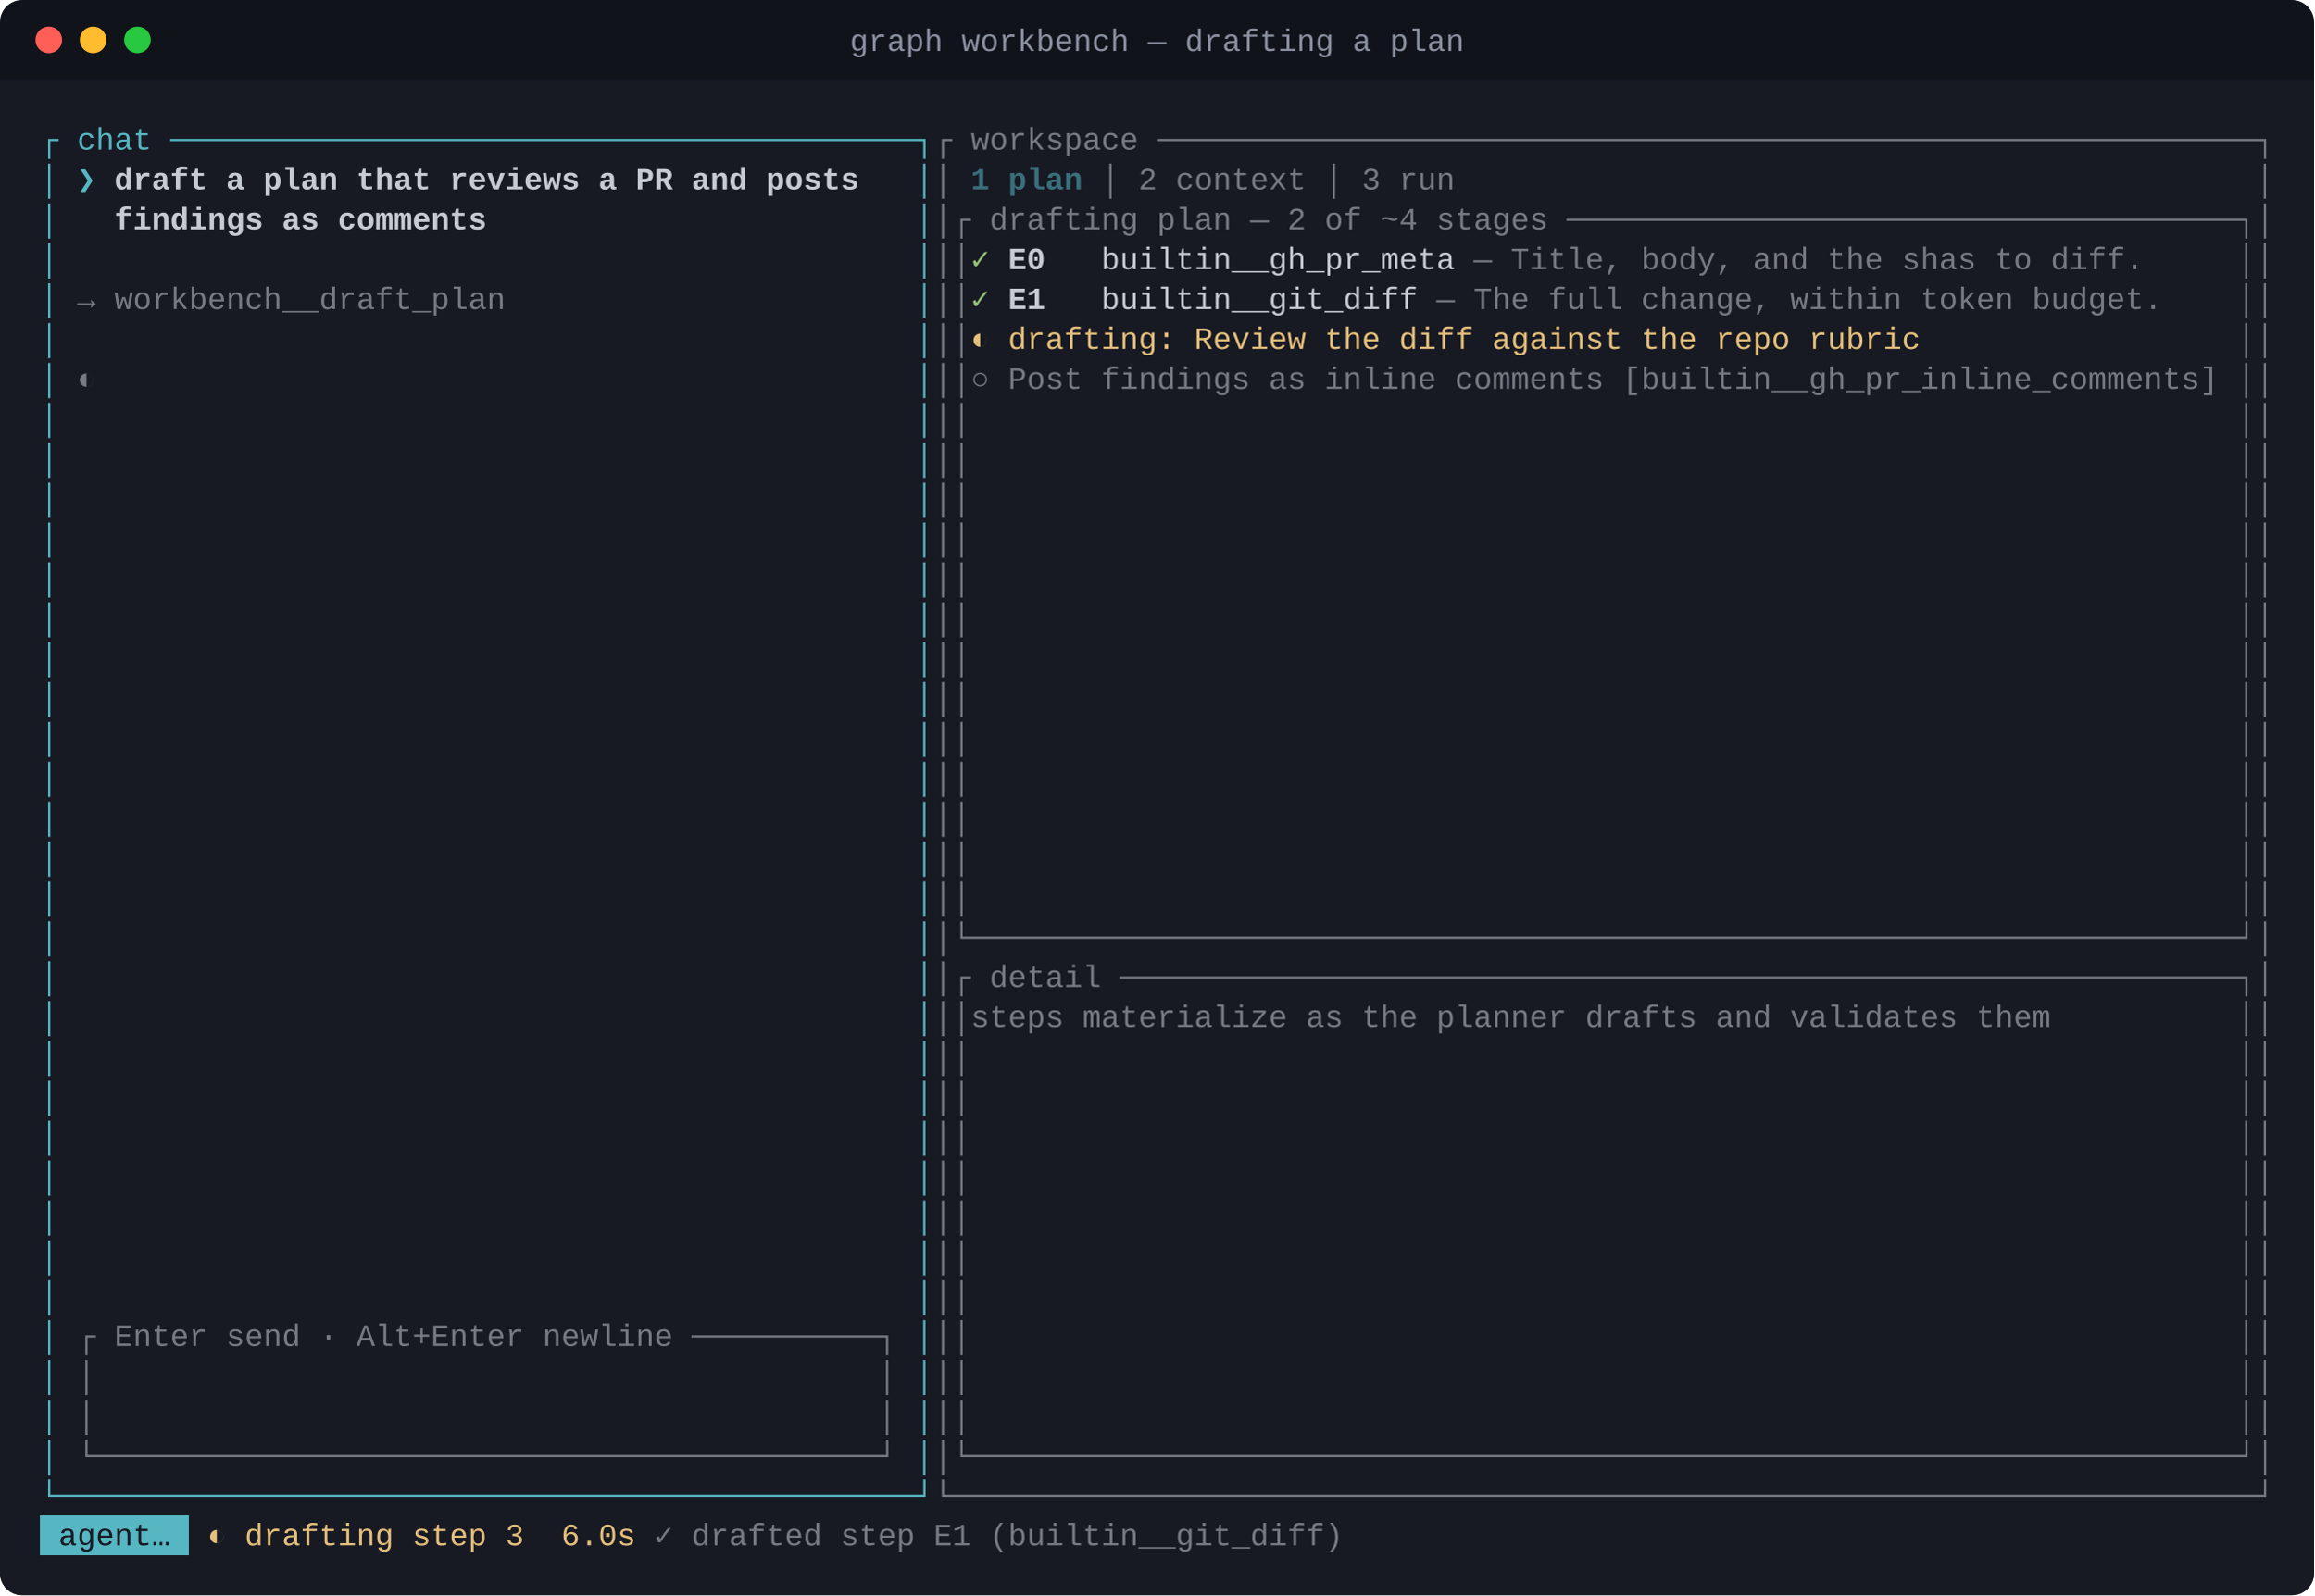
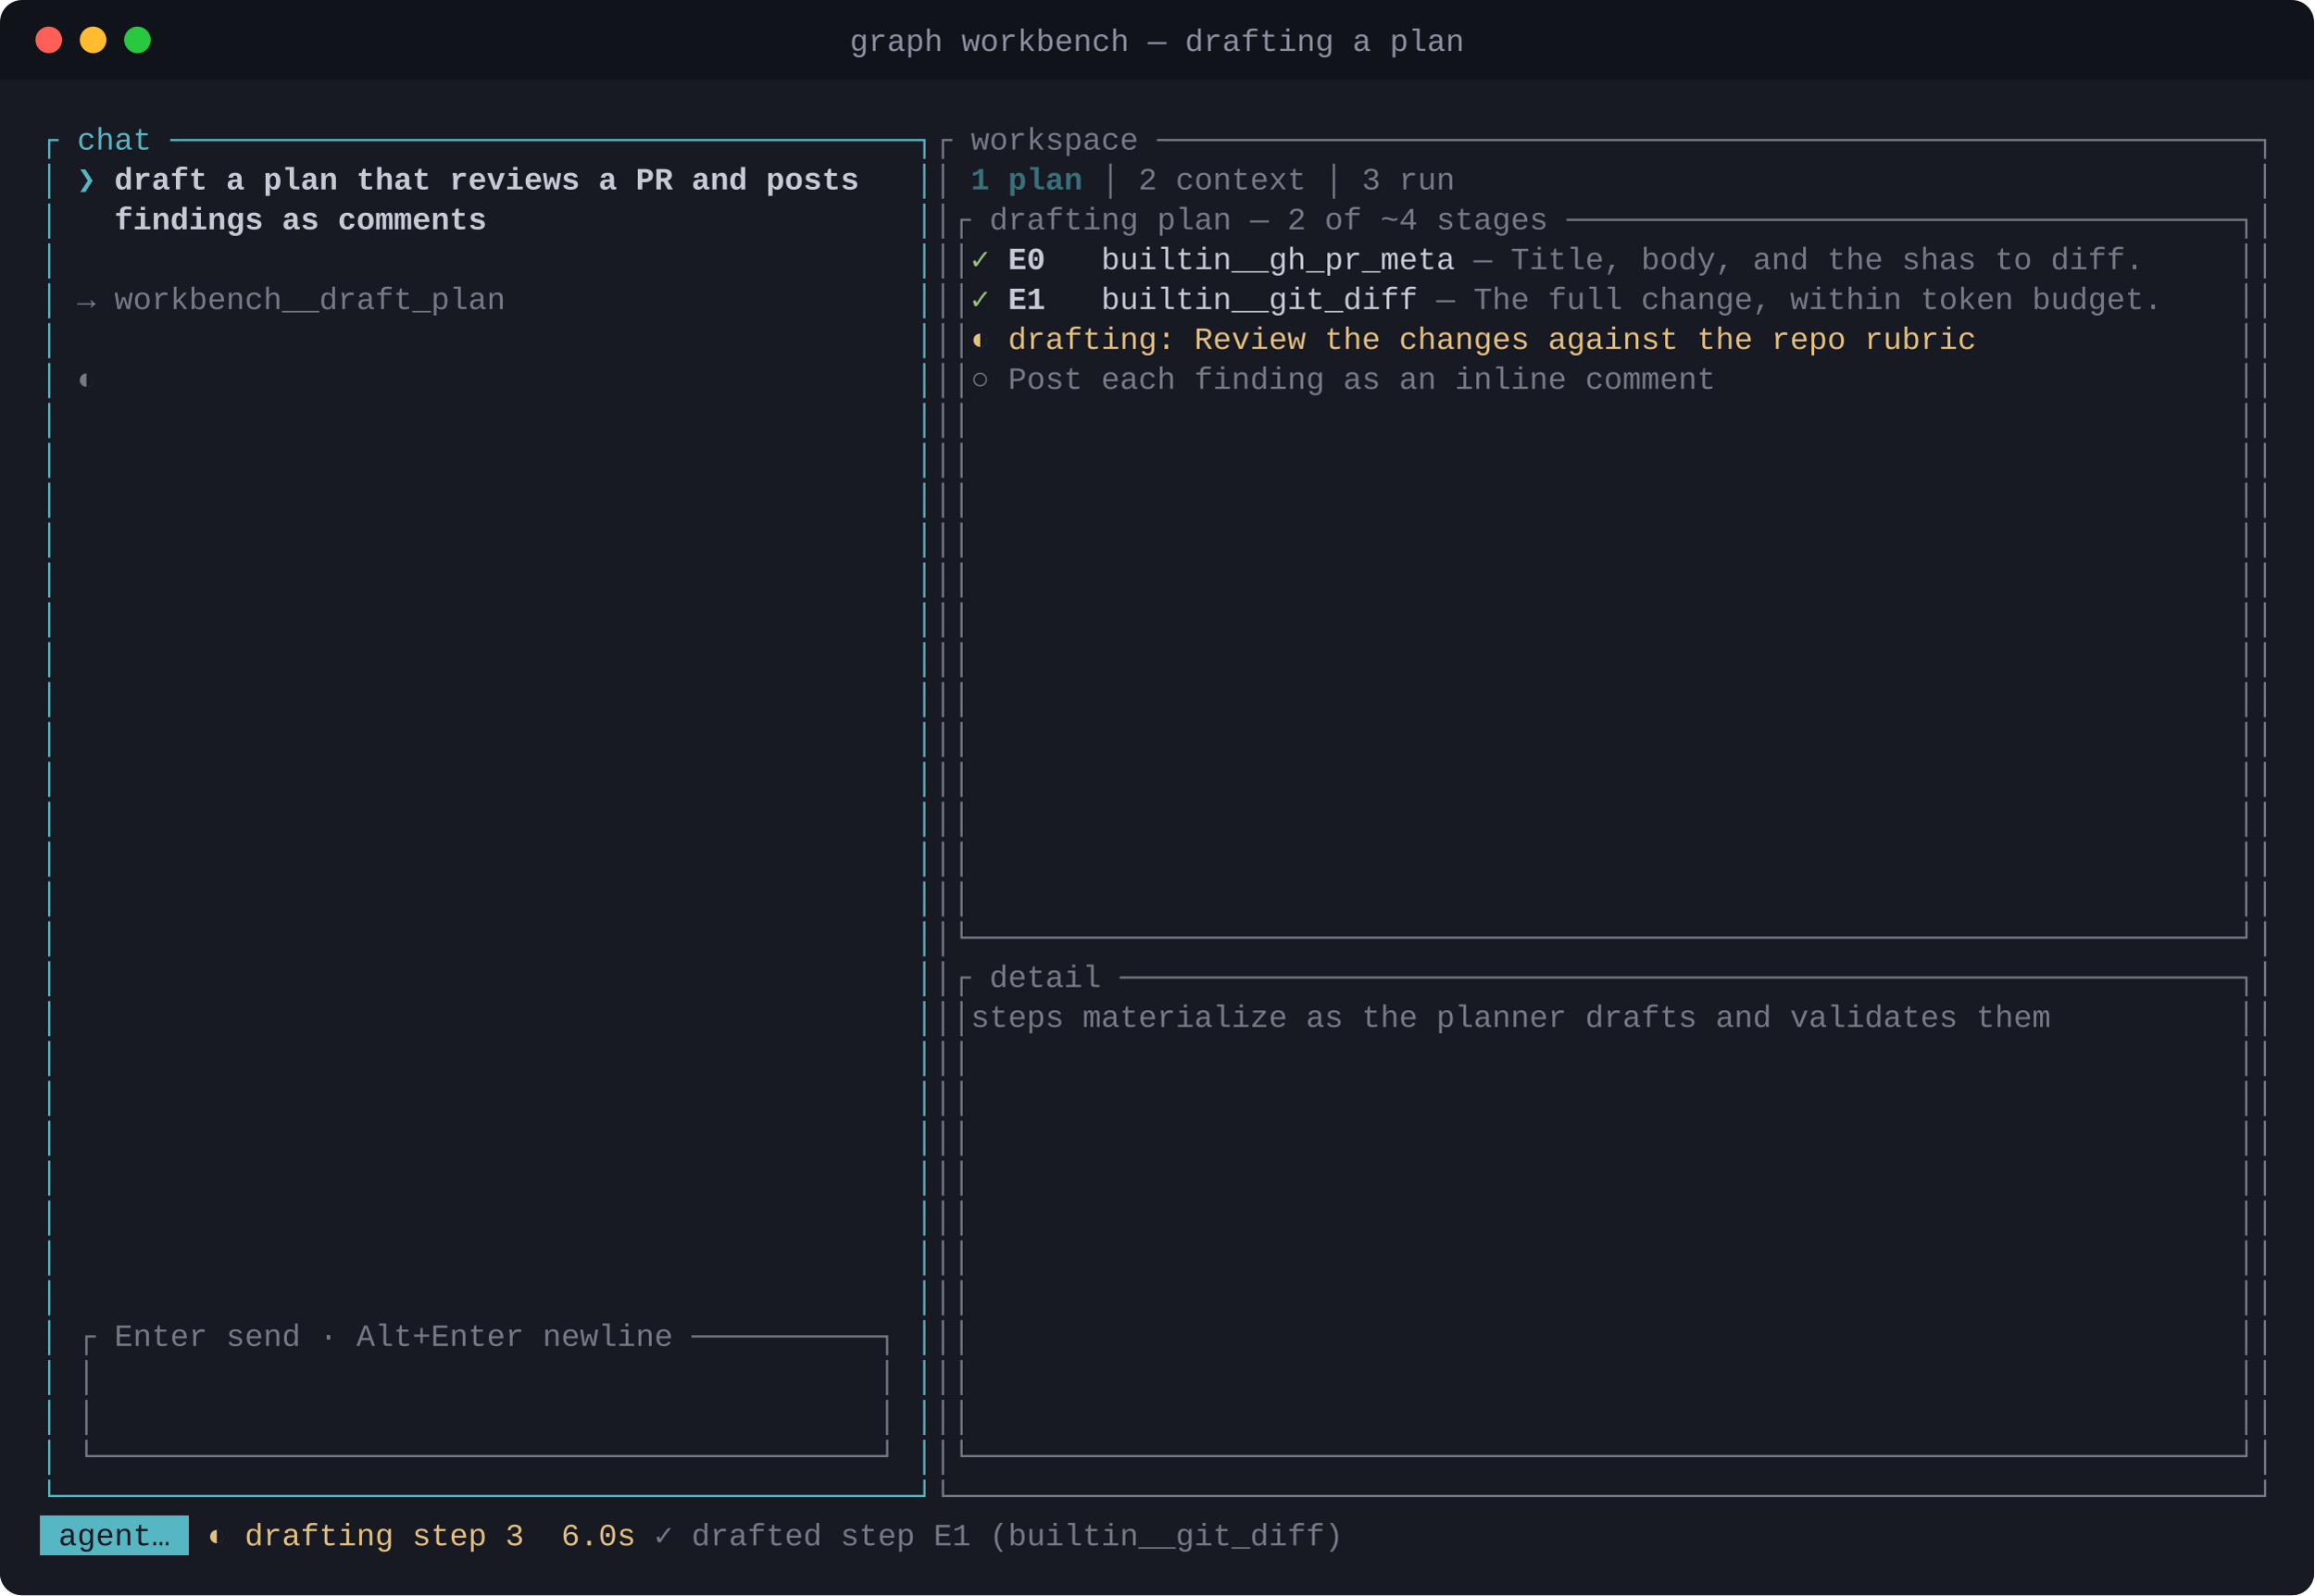
<svg xmlns="http://www.w3.org/2000/svg" width="1044" height="720" viewBox="0 0 1044 720" xml:space="preserve" font-family="ui-monospace, SFMono-Regular, Menlo, Consolas, 'Liberation Mono', monospace" font-size="14px">
  <rect width="1044" height="720" rx="10" fill="#11131b" />
  <rect y="36" width="1044" height="674" fill="#171923" />
  <rect y="700" width="1044" height="20" rx="10" fill="#171923" />
  <circle cx="22" cy="18" r="6" fill="#ff5f57" />
  <circle cx="42" cy="18" r="6" fill="#febc2e" />
  <circle cx="62" cy="18" r="6" fill="#28c840" />
  <text x="522" y="23" fill="#8b90a0" text-anchor="middle">graph workbench — drafting a plan</text>
  <rect x="18.0" y="684.0" width="67.2" height="18" fill="#56b6c2" />
  <text x="18.0" y="67.5" textLength="8.4" lengthAdjust="spacingAndGlyphs" fill="#56b6c2">┌</text>
  <text x="34.8" y="67.5" textLength="33.6" lengthAdjust="spacingAndGlyphs" fill="#56b6c2">chat</text>
  <text x="76.8" y="67.5" textLength="344.4" lengthAdjust="spacingAndGlyphs" fill="#56b6c2">────────────────────────────────────────┐</text>
  <text x="421.2" y="67.5" textLength="8.4" lengthAdjust="spacingAndGlyphs" fill="#c6cad3" opacity="0.55">┌</text>
  <text x="438.0" y="67.5" textLength="75.6" lengthAdjust="spacingAndGlyphs" fill="#c6cad3" opacity="0.55">workspace</text>
  <text x="522.0" y="67.5" textLength="504.0" lengthAdjust="spacingAndGlyphs" fill="#c6cad3" opacity="0.55">───────────────────────────────────────────────────────────┐</text>
  <text x="18.0" y="85.5" textLength="8.4" lengthAdjust="spacingAndGlyphs" fill="#56b6c2">│</text>
  <text x="34.8" y="85.5" textLength="8.4" lengthAdjust="spacingAndGlyphs" fill="#56b6c2">❯</text>
  <text x="51.6" y="85.5" textLength="42.0" lengthAdjust="spacingAndGlyphs" fill="#c6cad3" font-weight="600">draft</text>
  <text x="102.0" y="85.5" textLength="8.4" lengthAdjust="spacingAndGlyphs" fill="#c6cad3" font-weight="600">a</text>
  <text x="118.8" y="85.5" textLength="33.6" lengthAdjust="spacingAndGlyphs" fill="#c6cad3" font-weight="600">plan</text>
  <text x="160.8" y="85.5" textLength="33.6" lengthAdjust="spacingAndGlyphs" fill="#c6cad3" font-weight="600">that</text>
  <text x="202.8" y="85.5" textLength="58.8" lengthAdjust="spacingAndGlyphs" fill="#c6cad3" font-weight="600">reviews</text>
  <text x="270.0" y="85.5" textLength="8.4" lengthAdjust="spacingAndGlyphs" fill="#c6cad3" font-weight="600">a</text>
  <text x="286.8" y="85.5" textLength="16.8" lengthAdjust="spacingAndGlyphs" fill="#c6cad3" font-weight="600">PR</text>
  <text x="312.0" y="85.5" textLength="25.2" lengthAdjust="spacingAndGlyphs" fill="#c6cad3" font-weight="600">and</text>
  <text x="345.6" y="85.5" textLength="42.0" lengthAdjust="spacingAndGlyphs" fill="#c6cad3" font-weight="600">posts</text>
  <text x="412.8" y="85.5" textLength="8.4" lengthAdjust="spacingAndGlyphs" fill="#56b6c2">│</text>
  <text x="421.2" y="85.5" textLength="8.4" lengthAdjust="spacingAndGlyphs" fill="#c6cad3" opacity="0.55">│</text>
  <text x="438.0" y="85.5" textLength="8.4" lengthAdjust="spacingAndGlyphs" fill="#56b6c2" font-weight="600" opacity="0.55">1</text>
  <text x="454.8" y="85.5" textLength="33.6" lengthAdjust="spacingAndGlyphs" fill="#56b6c2" font-weight="600" opacity="0.55">plan</text>
  <text x="496.8" y="85.5" textLength="8.4" lengthAdjust="spacingAndGlyphs" fill="#c6cad3" opacity="0.55">│</text>
  <text x="513.6" y="85.5" textLength="8.4" lengthAdjust="spacingAndGlyphs" fill="#c6cad3" opacity="0.55">2</text>
  <text x="530.4" y="85.5" textLength="58.8" lengthAdjust="spacingAndGlyphs" fill="#c6cad3" opacity="0.55">context</text>
  <text x="597.6" y="85.5" textLength="8.4" lengthAdjust="spacingAndGlyphs" fill="#c6cad3" opacity="0.55">│</text>
  <text x="614.4" y="85.5" textLength="8.4" lengthAdjust="spacingAndGlyphs" fill="#c6cad3" opacity="0.55">3</text>
  <text x="631.2" y="85.5" textLength="25.2" lengthAdjust="spacingAndGlyphs" fill="#c6cad3" opacity="0.55">run</text>
  <text x="1017.6" y="85.5" textLength="8.4" lengthAdjust="spacingAndGlyphs" fill="#c6cad3" opacity="0.55">│</text>
  <text x="18.0" y="103.5" textLength="8.4" lengthAdjust="spacingAndGlyphs" fill="#56b6c2">│</text>
  <text x="51.6" y="103.5" textLength="67.2" lengthAdjust="spacingAndGlyphs" fill="#c6cad3" font-weight="600">findings</text>
  <text x="127.2" y="103.5" textLength="16.8" lengthAdjust="spacingAndGlyphs" fill="#c6cad3" font-weight="600">as</text>
  <text x="152.4" y="103.5" textLength="67.2" lengthAdjust="spacingAndGlyphs" fill="#c6cad3" font-weight="600">comments</text>
  <text x="412.8" y="103.5" textLength="8.4" lengthAdjust="spacingAndGlyphs" fill="#56b6c2">│</text>
  <text x="421.2" y="103.5" textLength="16.8" lengthAdjust="spacingAndGlyphs" fill="#c6cad3" opacity="0.55">│┌</text>
  <text x="446.4" y="103.5" textLength="67.2" lengthAdjust="spacingAndGlyphs" fill="#c6cad3" opacity="0.55">drafting</text>
  <text x="522.0" y="103.5" textLength="33.6" lengthAdjust="spacingAndGlyphs" fill="#c6cad3" opacity="0.55">plan</text>
  <text x="564.0" y="103.5" textLength="8.4" lengthAdjust="spacingAndGlyphs" fill="#c6cad3" opacity="0.55">—</text>
  <text x="580.8" y="103.5" textLength="8.4" lengthAdjust="spacingAndGlyphs" fill="#c6cad3" opacity="0.55">2</text>
  <text x="597.6" y="103.5" textLength="16.8" lengthAdjust="spacingAndGlyphs" fill="#c6cad3" opacity="0.55">of</text>
  <text x="622.8" y="103.5" textLength="16.8" lengthAdjust="spacingAndGlyphs" fill="#c6cad3" opacity="0.55">~4</text>
  <text x="648.0" y="103.5" textLength="50.4" lengthAdjust="spacingAndGlyphs" fill="#c6cad3" opacity="0.55">stages</text>
  <text x="706.8" y="103.5" textLength="319.2" lengthAdjust="spacingAndGlyphs" fill="#c6cad3" opacity="0.55">────────────────────────────────────┐│</text>
  <text x="18.0" y="121.5" textLength="8.4" lengthAdjust="spacingAndGlyphs" fill="#56b6c2">│</text>
  <text x="412.8" y="121.5" textLength="8.4" lengthAdjust="spacingAndGlyphs" fill="#56b6c2">│</text>
  <text x="421.2" y="121.5" textLength="16.8" lengthAdjust="spacingAndGlyphs" fill="#c6cad3" opacity="0.55">││</text>
  <text x="438.0" y="121.5" textLength="8.4" lengthAdjust="spacingAndGlyphs" fill="#98c379">✓</text>
  <text x="454.8" y="121.5" textLength="16.8" lengthAdjust="spacingAndGlyphs" fill="#c6cad3" font-weight="600">E0</text>
  <text x="496.8" y="121.5" textLength="159.6" lengthAdjust="spacingAndGlyphs" fill="#c6cad3">builtin__gh_pr_meta</text>
  <text x="664.8" y="121.5" textLength="8.4" lengthAdjust="spacingAndGlyphs" fill="#c6cad3" opacity="0.55">—</text>
  <text x="681.6" y="121.5" textLength="50.4" lengthAdjust="spacingAndGlyphs" fill="#c6cad3" opacity="0.55">Title,</text>
  <text x="740.4" y="121.5" textLength="42.0" lengthAdjust="spacingAndGlyphs" fill="#c6cad3" opacity="0.55">body,</text>
  <text x="790.8" y="121.5" textLength="25.2" lengthAdjust="spacingAndGlyphs" fill="#c6cad3" opacity="0.55">and</text>
  <text x="824.4" y="121.5" textLength="25.2" lengthAdjust="spacingAndGlyphs" fill="#c6cad3" opacity="0.55">the</text>
  <text x="858.0" y="121.5" textLength="33.6" lengthAdjust="spacingAndGlyphs" fill="#c6cad3" opacity="0.55">shas</text>
  <text x="900.0" y="121.5" textLength="16.8" lengthAdjust="spacingAndGlyphs" fill="#c6cad3" opacity="0.55">to</text>
  <text x="925.2" y="121.5" textLength="42.0" lengthAdjust="spacingAndGlyphs" fill="#c6cad3" opacity="0.55">diff.</text>
  <text x="1009.2" y="121.5" textLength="16.8" lengthAdjust="spacingAndGlyphs" fill="#c6cad3" opacity="0.55">││</text>
  <text x="18.0" y="139.5" textLength="8.4" lengthAdjust="spacingAndGlyphs" fill="#56b6c2">│</text>
  <text x="34.8" y="139.5" textLength="8.4" lengthAdjust="spacingAndGlyphs" fill="#c6cad3" opacity="0.55">→</text>
  <text x="51.6" y="139.5" textLength="176.4" lengthAdjust="spacingAndGlyphs" fill="#c6cad3" opacity="0.55">workbench__draft_plan</text>
  <text x="412.8" y="139.5" textLength="8.4" lengthAdjust="spacingAndGlyphs" fill="#56b6c2">│</text>
  <text x="421.2" y="139.5" textLength="16.8" lengthAdjust="spacingAndGlyphs" fill="#c6cad3" opacity="0.55">││</text>
  <text x="438.0" y="139.5" textLength="8.4" lengthAdjust="spacingAndGlyphs" fill="#98c379">✓</text>
  <text x="454.8" y="139.5" textLength="16.8" lengthAdjust="spacingAndGlyphs" fill="#c6cad3" font-weight="600">E1</text>
  <text x="496.8" y="139.5" textLength="142.8" lengthAdjust="spacingAndGlyphs" fill="#c6cad3">builtin__git_diff</text>
  <text x="648.0" y="139.5" textLength="8.4" lengthAdjust="spacingAndGlyphs" fill="#c6cad3" opacity="0.55">—</text>
  <text x="664.8" y="139.5" textLength="25.2" lengthAdjust="spacingAndGlyphs" fill="#c6cad3" opacity="0.55">The</text>
  <text x="698.4" y="139.5" textLength="33.6" lengthAdjust="spacingAndGlyphs" fill="#c6cad3" opacity="0.55">full</text>
  <text x="740.4" y="139.5" textLength="58.8" lengthAdjust="spacingAndGlyphs" fill="#c6cad3" opacity="0.55">change,</text>
  <text x="807.6" y="139.5" textLength="50.4" lengthAdjust="spacingAndGlyphs" fill="#c6cad3" opacity="0.55">within</text>
  <text x="866.4" y="139.5" textLength="42.0" lengthAdjust="spacingAndGlyphs" fill="#c6cad3" opacity="0.55">token</text>
  <text x="916.8" y="139.5" textLength="58.8" lengthAdjust="spacingAndGlyphs" fill="#c6cad3" opacity="0.55">budget.</text>
  <text x="1009.2" y="139.5" textLength="16.8" lengthAdjust="spacingAndGlyphs" fill="#c6cad3" opacity="0.55">││</text>
  <text x="18.0" y="157.5" textLength="8.4" lengthAdjust="spacingAndGlyphs" fill="#56b6c2">│</text>
  <text x="412.8" y="157.5" textLength="8.4" lengthAdjust="spacingAndGlyphs" fill="#56b6c2">│</text>
  <text x="421.2" y="157.5" textLength="16.8" lengthAdjust="spacingAndGlyphs" fill="#c6cad3" opacity="0.55">││</text>
  <text x="438.0" y="157.5" textLength="8.4" lengthAdjust="spacingAndGlyphs" fill="#e5c07b">◐</text>
  <text x="454.8" y="157.5" textLength="75.6" lengthAdjust="spacingAndGlyphs" fill="#e5c07b">drafting:</text>
  <text x="538.8" y="157.5" textLength="50.4" lengthAdjust="spacingAndGlyphs" fill="#e5c07b">Review</text>
  <text x="597.6" y="157.5" textLength="25.2" lengthAdjust="spacingAndGlyphs" fill="#e5c07b">the</text>
-   <text x="631.2" y="157.5" textLength="33.6" lengthAdjust="spacingAndGlyphs" fill="#e5c07b">diff</text>
-   <text x="673.2" y="157.5" textLength="58.8" lengthAdjust="spacingAndGlyphs" fill="#e5c07b">against</text>
-   <text x="740.4" y="157.5" textLength="25.2" lengthAdjust="spacingAndGlyphs" fill="#e5c07b">the</text>
-   <text x="774.0" y="157.5" textLength="33.6" lengthAdjust="spacingAndGlyphs" fill="#e5c07b">repo</text>
-   <text x="816.0" y="157.5" textLength="50.4" lengthAdjust="spacingAndGlyphs" fill="#e5c07b">rubric</text>
+   <text x="631.2" y="157.5" textLength="58.8" lengthAdjust="spacingAndGlyphs" fill="#e5c07b">changes</text>
+   <text x="698.4" y="157.5" textLength="58.8" lengthAdjust="spacingAndGlyphs" fill="#e5c07b">against</text>
+   <text x="765.6" y="157.5" textLength="25.2" lengthAdjust="spacingAndGlyphs" fill="#e5c07b">the</text>
+   <text x="799.2" y="157.5" textLength="33.6" lengthAdjust="spacingAndGlyphs" fill="#e5c07b">repo</text>
+   <text x="841.2" y="157.5" textLength="50.4" lengthAdjust="spacingAndGlyphs" fill="#e5c07b">rubric</text>
  <text x="1009.2" y="157.5" textLength="16.8" lengthAdjust="spacingAndGlyphs" fill="#c6cad3" opacity="0.55">││</text>
  <text x="18.0" y="175.5" textLength="8.4" lengthAdjust="spacingAndGlyphs" fill="#56b6c2">│</text>
  <text x="34.8" y="175.5" textLength="8.4" lengthAdjust="spacingAndGlyphs" fill="#c6cad3" opacity="0.55">◐</text>
  <text x="412.8" y="175.5" textLength="8.4" lengthAdjust="spacingAndGlyphs" fill="#56b6c2">│</text>
  <text x="421.2" y="175.5" textLength="25.2" lengthAdjust="spacingAndGlyphs" fill="#c6cad3" opacity="0.55">││○</text>
  <text x="454.8" y="175.5" textLength="33.6" lengthAdjust="spacingAndGlyphs" fill="#c6cad3" opacity="0.55">Post</text>
-   <text x="496.8" y="175.5" textLength="67.2" lengthAdjust="spacingAndGlyphs" fill="#c6cad3" opacity="0.55">findings</text>
-   <text x="572.4" y="175.5" textLength="16.8" lengthAdjust="spacingAndGlyphs" fill="#c6cad3" opacity="0.55">as</text>
-   <text x="597.6" y="175.5" textLength="50.4" lengthAdjust="spacingAndGlyphs" fill="#c6cad3" opacity="0.55">inline</text>
-   <text x="656.4" y="175.5" textLength="67.2" lengthAdjust="spacingAndGlyphs" fill="#c6cad3" opacity="0.55">comments</text>
-   <text x="732.0" y="175.5" textLength="268.8" lengthAdjust="spacingAndGlyphs" fill="#c6cad3" opacity="0.55">[builtin__gh_pr_inline_comments]</text>
+   <text x="496.8" y="175.5" textLength="33.6" lengthAdjust="spacingAndGlyphs" fill="#c6cad3" opacity="0.55">each</text>
+   <text x="538.8" y="175.5" textLength="58.8" lengthAdjust="spacingAndGlyphs" fill="#c6cad3" opacity="0.55">finding</text>
+   <text x="606.0" y="175.5" textLength="16.8" lengthAdjust="spacingAndGlyphs" fill="#c6cad3" opacity="0.55">as</text>
+   <text x="631.2" y="175.5" textLength="16.8" lengthAdjust="spacingAndGlyphs" fill="#c6cad3" opacity="0.55">an</text>
+   <text x="656.4" y="175.5" textLength="50.4" lengthAdjust="spacingAndGlyphs" fill="#c6cad3" opacity="0.55">inline</text>
+   <text x="715.2" y="175.5" textLength="58.8" lengthAdjust="spacingAndGlyphs" fill="#c6cad3" opacity="0.55">comment</text>
  <text x="1009.2" y="175.5" textLength="16.8" lengthAdjust="spacingAndGlyphs" fill="#c6cad3" opacity="0.55">││</text>
  <text x="18.0" y="193.5" textLength="8.4" lengthAdjust="spacingAndGlyphs" fill="#56b6c2">│</text>
  <text x="412.8" y="193.5" textLength="8.4" lengthAdjust="spacingAndGlyphs" fill="#56b6c2">│</text>
  <text x="421.2" y="193.5" textLength="16.8" lengthAdjust="spacingAndGlyphs" fill="#c6cad3" opacity="0.55">││</text>
  <text x="1009.2" y="193.5" textLength="16.8" lengthAdjust="spacingAndGlyphs" fill="#c6cad3" opacity="0.55">││</text>
  <text x="18.0" y="211.5" textLength="8.4" lengthAdjust="spacingAndGlyphs" fill="#56b6c2">│</text>
  <text x="412.8" y="211.5" textLength="8.4" lengthAdjust="spacingAndGlyphs" fill="#56b6c2">│</text>
  <text x="421.2" y="211.5" textLength="16.8" lengthAdjust="spacingAndGlyphs" fill="#c6cad3" opacity="0.55">││</text>
  <text x="1009.2" y="211.5" textLength="16.8" lengthAdjust="spacingAndGlyphs" fill="#c6cad3" opacity="0.55">││</text>
  <text x="18.0" y="229.5" textLength="8.4" lengthAdjust="spacingAndGlyphs" fill="#56b6c2">│</text>
  <text x="412.8" y="229.5" textLength="8.4" lengthAdjust="spacingAndGlyphs" fill="#56b6c2">│</text>
  <text x="421.2" y="229.5" textLength="16.8" lengthAdjust="spacingAndGlyphs" fill="#c6cad3" opacity="0.55">││</text>
  <text x="1009.2" y="229.5" textLength="16.8" lengthAdjust="spacingAndGlyphs" fill="#c6cad3" opacity="0.55">││</text>
  <text x="18.0" y="247.5" textLength="8.4" lengthAdjust="spacingAndGlyphs" fill="#56b6c2">│</text>
  <text x="412.8" y="247.5" textLength="8.4" lengthAdjust="spacingAndGlyphs" fill="#56b6c2">│</text>
  <text x="421.2" y="247.5" textLength="16.8" lengthAdjust="spacingAndGlyphs" fill="#c6cad3" opacity="0.55">││</text>
  <text x="1009.2" y="247.5" textLength="16.8" lengthAdjust="spacingAndGlyphs" fill="#c6cad3" opacity="0.55">││</text>
  <text x="18.0" y="265.5" textLength="8.4" lengthAdjust="spacingAndGlyphs" fill="#56b6c2">│</text>
  <text x="412.8" y="265.5" textLength="8.4" lengthAdjust="spacingAndGlyphs" fill="#56b6c2">│</text>
  <text x="421.2" y="265.5" textLength="16.8" lengthAdjust="spacingAndGlyphs" fill="#c6cad3" opacity="0.55">││</text>
  <text x="1009.2" y="265.5" textLength="16.8" lengthAdjust="spacingAndGlyphs" fill="#c6cad3" opacity="0.55">││</text>
  <text x="18.0" y="283.5" textLength="8.4" lengthAdjust="spacingAndGlyphs" fill="#56b6c2">│</text>
  <text x="412.8" y="283.5" textLength="8.4" lengthAdjust="spacingAndGlyphs" fill="#56b6c2">│</text>
  <text x="421.2" y="283.5" textLength="16.8" lengthAdjust="spacingAndGlyphs" fill="#c6cad3" opacity="0.55">││</text>
  <text x="1009.2" y="283.5" textLength="16.8" lengthAdjust="spacingAndGlyphs" fill="#c6cad3" opacity="0.55">││</text>
  <text x="18.0" y="301.5" textLength="8.4" lengthAdjust="spacingAndGlyphs" fill="#56b6c2">│</text>
  <text x="412.8" y="301.5" textLength="8.4" lengthAdjust="spacingAndGlyphs" fill="#56b6c2">│</text>
  <text x="421.2" y="301.5" textLength="16.8" lengthAdjust="spacingAndGlyphs" fill="#c6cad3" opacity="0.55">││</text>
  <text x="1009.2" y="301.5" textLength="16.8" lengthAdjust="spacingAndGlyphs" fill="#c6cad3" opacity="0.55">││</text>
  <text x="18.0" y="319.5" textLength="8.4" lengthAdjust="spacingAndGlyphs" fill="#56b6c2">│</text>
  <text x="412.8" y="319.5" textLength="8.4" lengthAdjust="spacingAndGlyphs" fill="#56b6c2">│</text>
  <text x="421.2" y="319.5" textLength="16.8" lengthAdjust="spacingAndGlyphs" fill="#c6cad3" opacity="0.55">││</text>
  <text x="1009.2" y="319.5" textLength="16.8" lengthAdjust="spacingAndGlyphs" fill="#c6cad3" opacity="0.55">││</text>
  <text x="18.0" y="337.5" textLength="8.4" lengthAdjust="spacingAndGlyphs" fill="#56b6c2">│</text>
  <text x="412.8" y="337.5" textLength="8.4" lengthAdjust="spacingAndGlyphs" fill="#56b6c2">│</text>
  <text x="421.2" y="337.5" textLength="16.8" lengthAdjust="spacingAndGlyphs" fill="#c6cad3" opacity="0.55">││</text>
  <text x="1009.2" y="337.5" textLength="16.8" lengthAdjust="spacingAndGlyphs" fill="#c6cad3" opacity="0.55">││</text>
  <text x="18.0" y="355.5" textLength="8.4" lengthAdjust="spacingAndGlyphs" fill="#56b6c2">│</text>
  <text x="412.8" y="355.5" textLength="8.4" lengthAdjust="spacingAndGlyphs" fill="#56b6c2">│</text>
  <text x="421.2" y="355.5" textLength="16.8" lengthAdjust="spacingAndGlyphs" fill="#c6cad3" opacity="0.55">││</text>
  <text x="1009.2" y="355.5" textLength="16.8" lengthAdjust="spacingAndGlyphs" fill="#c6cad3" opacity="0.55">││</text>
  <text x="18.0" y="373.5" textLength="8.4" lengthAdjust="spacingAndGlyphs" fill="#56b6c2">│</text>
  <text x="412.8" y="373.5" textLength="8.4" lengthAdjust="spacingAndGlyphs" fill="#56b6c2">│</text>
  <text x="421.2" y="373.5" textLength="16.8" lengthAdjust="spacingAndGlyphs" fill="#c6cad3" opacity="0.55">││</text>
  <text x="1009.2" y="373.5" textLength="16.8" lengthAdjust="spacingAndGlyphs" fill="#c6cad3" opacity="0.55">││</text>
  <text x="18.0" y="391.5" textLength="8.4" lengthAdjust="spacingAndGlyphs" fill="#56b6c2">│</text>
  <text x="412.8" y="391.5" textLength="8.4" lengthAdjust="spacingAndGlyphs" fill="#56b6c2">│</text>
  <text x="421.2" y="391.5" textLength="16.8" lengthAdjust="spacingAndGlyphs" fill="#c6cad3" opacity="0.55">││</text>
  <text x="1009.2" y="391.5" textLength="16.8" lengthAdjust="spacingAndGlyphs" fill="#c6cad3" opacity="0.55">││</text>
  <text x="18.0" y="409.5" textLength="8.4" lengthAdjust="spacingAndGlyphs" fill="#56b6c2">│</text>
  <text x="412.8" y="409.5" textLength="8.4" lengthAdjust="spacingAndGlyphs" fill="#56b6c2">│</text>
  <text x="421.2" y="409.5" textLength="16.8" lengthAdjust="spacingAndGlyphs" fill="#c6cad3" opacity="0.55">││</text>
  <text x="1009.2" y="409.5" textLength="16.8" lengthAdjust="spacingAndGlyphs" fill="#c6cad3" opacity="0.55">││</text>
  <text x="18.0" y="427.5" textLength="8.4" lengthAdjust="spacingAndGlyphs" fill="#56b6c2">│</text>
  <text x="412.8" y="427.5" textLength="8.4" lengthAdjust="spacingAndGlyphs" fill="#56b6c2">│</text>
  <text x="421.2" y="427.5" textLength="604.8" lengthAdjust="spacingAndGlyphs" fill="#c6cad3" opacity="0.55">│└────────────────────────────────────────────────────────────────────┘│</text>
  <text x="18.0" y="445.5" textLength="8.4" lengthAdjust="spacingAndGlyphs" fill="#56b6c2">│</text>
  <text x="412.8" y="445.5" textLength="8.4" lengthAdjust="spacingAndGlyphs" fill="#56b6c2">│</text>
  <text x="421.2" y="445.5" textLength="16.8" lengthAdjust="spacingAndGlyphs" fill="#c6cad3" opacity="0.55">│┌</text>
  <text x="446.4" y="445.5" textLength="50.4" lengthAdjust="spacingAndGlyphs" fill="#c6cad3" opacity="0.55">detail</text>
  <text x="505.2" y="445.5" textLength="520.8" lengthAdjust="spacingAndGlyphs" fill="#c6cad3" opacity="0.55">────────────────────────────────────────────────────────────┐│</text>
  <text x="18.0" y="463.5" textLength="8.4" lengthAdjust="spacingAndGlyphs" fill="#56b6c2">│</text>
  <text x="412.8" y="463.5" textLength="8.4" lengthAdjust="spacingAndGlyphs" fill="#56b6c2">│</text>
  <text x="421.2" y="463.5" textLength="58.8" lengthAdjust="spacingAndGlyphs" fill="#c6cad3" opacity="0.55">││steps</text>
  <text x="488.4" y="463.5" textLength="92.4" lengthAdjust="spacingAndGlyphs" fill="#c6cad3" opacity="0.55">materialize</text>
  <text x="589.2" y="463.5" textLength="16.8" lengthAdjust="spacingAndGlyphs" fill="#c6cad3" opacity="0.55">as</text>
  <text x="614.4" y="463.5" textLength="25.2" lengthAdjust="spacingAndGlyphs" fill="#c6cad3" opacity="0.55">the</text>
  <text x="648.0" y="463.5" textLength="58.8" lengthAdjust="spacingAndGlyphs" fill="#c6cad3" opacity="0.55">planner</text>
  <text x="715.2" y="463.5" textLength="50.4" lengthAdjust="spacingAndGlyphs" fill="#c6cad3" opacity="0.55">drafts</text>
  <text x="774.0" y="463.5" textLength="25.2" lengthAdjust="spacingAndGlyphs" fill="#c6cad3" opacity="0.55">and</text>
  <text x="807.6" y="463.5" textLength="75.6" lengthAdjust="spacingAndGlyphs" fill="#c6cad3" opacity="0.55">validates</text>
  <text x="891.6" y="463.5" textLength="33.6" lengthAdjust="spacingAndGlyphs" fill="#c6cad3" opacity="0.55">them</text>
  <text x="1009.2" y="463.5" textLength="16.8" lengthAdjust="spacingAndGlyphs" fill="#c6cad3" opacity="0.55">││</text>
  <text x="18.0" y="481.5" textLength="8.4" lengthAdjust="spacingAndGlyphs" fill="#56b6c2">│</text>
  <text x="412.8" y="481.5" textLength="8.4" lengthAdjust="spacingAndGlyphs" fill="#56b6c2">│</text>
  <text x="421.2" y="481.5" textLength="16.8" lengthAdjust="spacingAndGlyphs" fill="#c6cad3" opacity="0.55">││</text>
  <text x="1009.2" y="481.5" textLength="16.8" lengthAdjust="spacingAndGlyphs" fill="#c6cad3" opacity="0.55">││</text>
  <text x="18.0" y="499.5" textLength="8.4" lengthAdjust="spacingAndGlyphs" fill="#56b6c2">│</text>
  <text x="412.8" y="499.5" textLength="8.4" lengthAdjust="spacingAndGlyphs" fill="#56b6c2">│</text>
  <text x="421.2" y="499.5" textLength="16.8" lengthAdjust="spacingAndGlyphs" fill="#c6cad3" opacity="0.55">││</text>
  <text x="1009.2" y="499.5" textLength="16.8" lengthAdjust="spacingAndGlyphs" fill="#c6cad3" opacity="0.55">││</text>
  <text x="18.0" y="517.5" textLength="8.4" lengthAdjust="spacingAndGlyphs" fill="#56b6c2">│</text>
  <text x="412.8" y="517.5" textLength="8.4" lengthAdjust="spacingAndGlyphs" fill="#56b6c2">│</text>
  <text x="421.2" y="517.5" textLength="16.8" lengthAdjust="spacingAndGlyphs" fill="#c6cad3" opacity="0.55">││</text>
  <text x="1009.2" y="517.5" textLength="16.8" lengthAdjust="spacingAndGlyphs" fill="#c6cad3" opacity="0.55">││</text>
  <text x="18.0" y="535.5" textLength="8.4" lengthAdjust="spacingAndGlyphs" fill="#56b6c2">│</text>
  <text x="412.8" y="535.5" textLength="8.4" lengthAdjust="spacingAndGlyphs" fill="#56b6c2">│</text>
  <text x="421.2" y="535.5" textLength="16.8" lengthAdjust="spacingAndGlyphs" fill="#c6cad3" opacity="0.55">││</text>
  <text x="1009.2" y="535.5" textLength="16.8" lengthAdjust="spacingAndGlyphs" fill="#c6cad3" opacity="0.55">││</text>
  <text x="18.0" y="553.5" textLength="8.4" lengthAdjust="spacingAndGlyphs" fill="#56b6c2">│</text>
  <text x="412.8" y="553.5" textLength="8.4" lengthAdjust="spacingAndGlyphs" fill="#56b6c2">│</text>
  <text x="421.2" y="553.5" textLength="16.8" lengthAdjust="spacingAndGlyphs" fill="#c6cad3" opacity="0.55">││</text>
  <text x="1009.2" y="553.5" textLength="16.8" lengthAdjust="spacingAndGlyphs" fill="#c6cad3" opacity="0.55">││</text>
  <text x="18.0" y="571.5" textLength="8.4" lengthAdjust="spacingAndGlyphs" fill="#56b6c2">│</text>
  <text x="412.8" y="571.5" textLength="8.4" lengthAdjust="spacingAndGlyphs" fill="#56b6c2">│</text>
  <text x="421.2" y="571.5" textLength="16.8" lengthAdjust="spacingAndGlyphs" fill="#c6cad3" opacity="0.55">││</text>
  <text x="1009.2" y="571.5" textLength="16.8" lengthAdjust="spacingAndGlyphs" fill="#c6cad3" opacity="0.55">││</text>
  <text x="18.0" y="589.5" textLength="8.4" lengthAdjust="spacingAndGlyphs" fill="#56b6c2">│</text>
  <text x="412.8" y="589.5" textLength="8.4" lengthAdjust="spacingAndGlyphs" fill="#56b6c2">│</text>
  <text x="421.2" y="589.5" textLength="16.8" lengthAdjust="spacingAndGlyphs" fill="#c6cad3" opacity="0.55">││</text>
  <text x="1009.2" y="589.5" textLength="16.8" lengthAdjust="spacingAndGlyphs" fill="#c6cad3" opacity="0.55">││</text>
  <text x="18.0" y="607.5" textLength="8.4" lengthAdjust="spacingAndGlyphs" fill="#56b6c2">│</text>
  <text x="34.8" y="607.5" textLength="8.4" lengthAdjust="spacingAndGlyphs" fill="#c6cad3" opacity="0.55">┌</text>
  <text x="51.6" y="607.5" textLength="42.0" lengthAdjust="spacingAndGlyphs" fill="#c6cad3" opacity="0.55">Enter</text>
  <text x="102.0" y="607.5" textLength="33.6" lengthAdjust="spacingAndGlyphs" fill="#c6cad3" opacity="0.55">send</text>
  <text x="144.0" y="607.5" textLength="8.4" lengthAdjust="spacingAndGlyphs" fill="#c6cad3" opacity="0.55">·</text>
  <text x="160.8" y="607.5" textLength="75.6" lengthAdjust="spacingAndGlyphs" fill="#c6cad3" opacity="0.55">Alt+Enter</text>
  <text x="244.8" y="607.5" textLength="58.8" lengthAdjust="spacingAndGlyphs" fill="#c6cad3" opacity="0.55">newline</text>
  <text x="312.0" y="607.5" textLength="92.4" lengthAdjust="spacingAndGlyphs" fill="#c6cad3" opacity="0.55">──────────┐</text>
  <text x="412.8" y="607.5" textLength="8.4" lengthAdjust="spacingAndGlyphs" fill="#56b6c2">│</text>
  <text x="421.2" y="607.5" textLength="16.8" lengthAdjust="spacingAndGlyphs" fill="#c6cad3" opacity="0.55">││</text>
  <text x="1009.2" y="607.5" textLength="16.8" lengthAdjust="spacingAndGlyphs" fill="#c6cad3" opacity="0.55">││</text>
  <text x="18.0" y="625.5" textLength="8.4" lengthAdjust="spacingAndGlyphs" fill="#56b6c2">│</text>
  <text x="34.8" y="625.5" textLength="8.4" lengthAdjust="spacingAndGlyphs" fill="#c6cad3" opacity="0.55">│</text>
  <text x="396.0" y="625.5" textLength="8.4" lengthAdjust="spacingAndGlyphs" fill="#c6cad3" opacity="0.55">│</text>
  <text x="412.8" y="625.5" textLength="8.4" lengthAdjust="spacingAndGlyphs" fill="#56b6c2">│</text>
  <text x="421.2" y="625.5" textLength="16.8" lengthAdjust="spacingAndGlyphs" fill="#c6cad3" opacity="0.55">││</text>
  <text x="1009.2" y="625.5" textLength="16.8" lengthAdjust="spacingAndGlyphs" fill="#c6cad3" opacity="0.55">││</text>
  <text x="18.0" y="643.5" textLength="8.4" lengthAdjust="spacingAndGlyphs" fill="#56b6c2">│</text>
  <text x="34.8" y="643.5" textLength="8.4" lengthAdjust="spacingAndGlyphs" fill="#c6cad3" opacity="0.55">│</text>
  <text x="396.0" y="643.5" textLength="8.4" lengthAdjust="spacingAndGlyphs" fill="#c6cad3" opacity="0.55">│</text>
  <text x="412.8" y="643.5" textLength="8.4" lengthAdjust="spacingAndGlyphs" fill="#56b6c2">│</text>
  <text x="421.2" y="643.5" textLength="16.8" lengthAdjust="spacingAndGlyphs" fill="#c6cad3" opacity="0.55">││</text>
  <text x="1009.2" y="643.5" textLength="16.8" lengthAdjust="spacingAndGlyphs" fill="#c6cad3" opacity="0.55">││</text>
  <text x="18.0" y="661.5" textLength="8.4" lengthAdjust="spacingAndGlyphs" fill="#56b6c2">│</text>
  <text x="34.8" y="661.5" textLength="369.6" lengthAdjust="spacingAndGlyphs" fill="#c6cad3" opacity="0.55">└──────────────────────────────────────────┘</text>
  <text x="412.8" y="661.5" textLength="8.4" lengthAdjust="spacingAndGlyphs" fill="#56b6c2">│</text>
  <text x="421.2" y="661.5" textLength="604.8" lengthAdjust="spacingAndGlyphs" fill="#c6cad3" opacity="0.55">│└────────────────────────────────────────────────────────────────────┘│</text>
  <text x="18.0" y="679.5" textLength="403.2" lengthAdjust="spacingAndGlyphs" fill="#56b6c2">└──────────────────────────────────────────────┘</text>
  <text x="421.2" y="679.5" textLength="604.8" lengthAdjust="spacingAndGlyphs" fill="#c6cad3" opacity="0.55">└──────────────────────────────────────────────────────────────────────┘</text>
  <text x="26.4" y="697.5" textLength="50.4" lengthAdjust="spacingAndGlyphs" fill="#171923">agent…</text>
  <text x="93.6" y="697.5" textLength="8.4" lengthAdjust="spacingAndGlyphs" fill="#e5c07b">◐</text>
  <text x="110.4" y="697.5" textLength="67.2" lengthAdjust="spacingAndGlyphs" fill="#e5c07b">drafting</text>
  <text x="186.0" y="697.5" textLength="33.6" lengthAdjust="spacingAndGlyphs" fill="#e5c07b">step</text>
  <text x="228.0" y="697.5" textLength="8.4" lengthAdjust="spacingAndGlyphs" fill="#e5c07b">3</text>
  <text x="253.2" y="697.5" textLength="33.6" lengthAdjust="spacingAndGlyphs" fill="#e5c07b">6.0s</text>
  <text x="295.2" y="697.5" textLength="8.4" lengthAdjust="spacingAndGlyphs" fill="#c6cad3" opacity="0.55">✓</text>
  <text x="312.0" y="697.5" textLength="58.8" lengthAdjust="spacingAndGlyphs" fill="#c6cad3" opacity="0.55">drafted</text>
  <text x="379.2" y="697.5" textLength="33.6" lengthAdjust="spacingAndGlyphs" fill="#c6cad3" opacity="0.55">step</text>
  <text x="421.2" y="697.5" textLength="16.8" lengthAdjust="spacingAndGlyphs" fill="#c6cad3" opacity="0.55">E1</text>
  <text x="446.4" y="697.5" textLength="159.6" lengthAdjust="spacingAndGlyphs" fill="#c6cad3" opacity="0.55">(builtin__git_diff)</text>
</svg>
